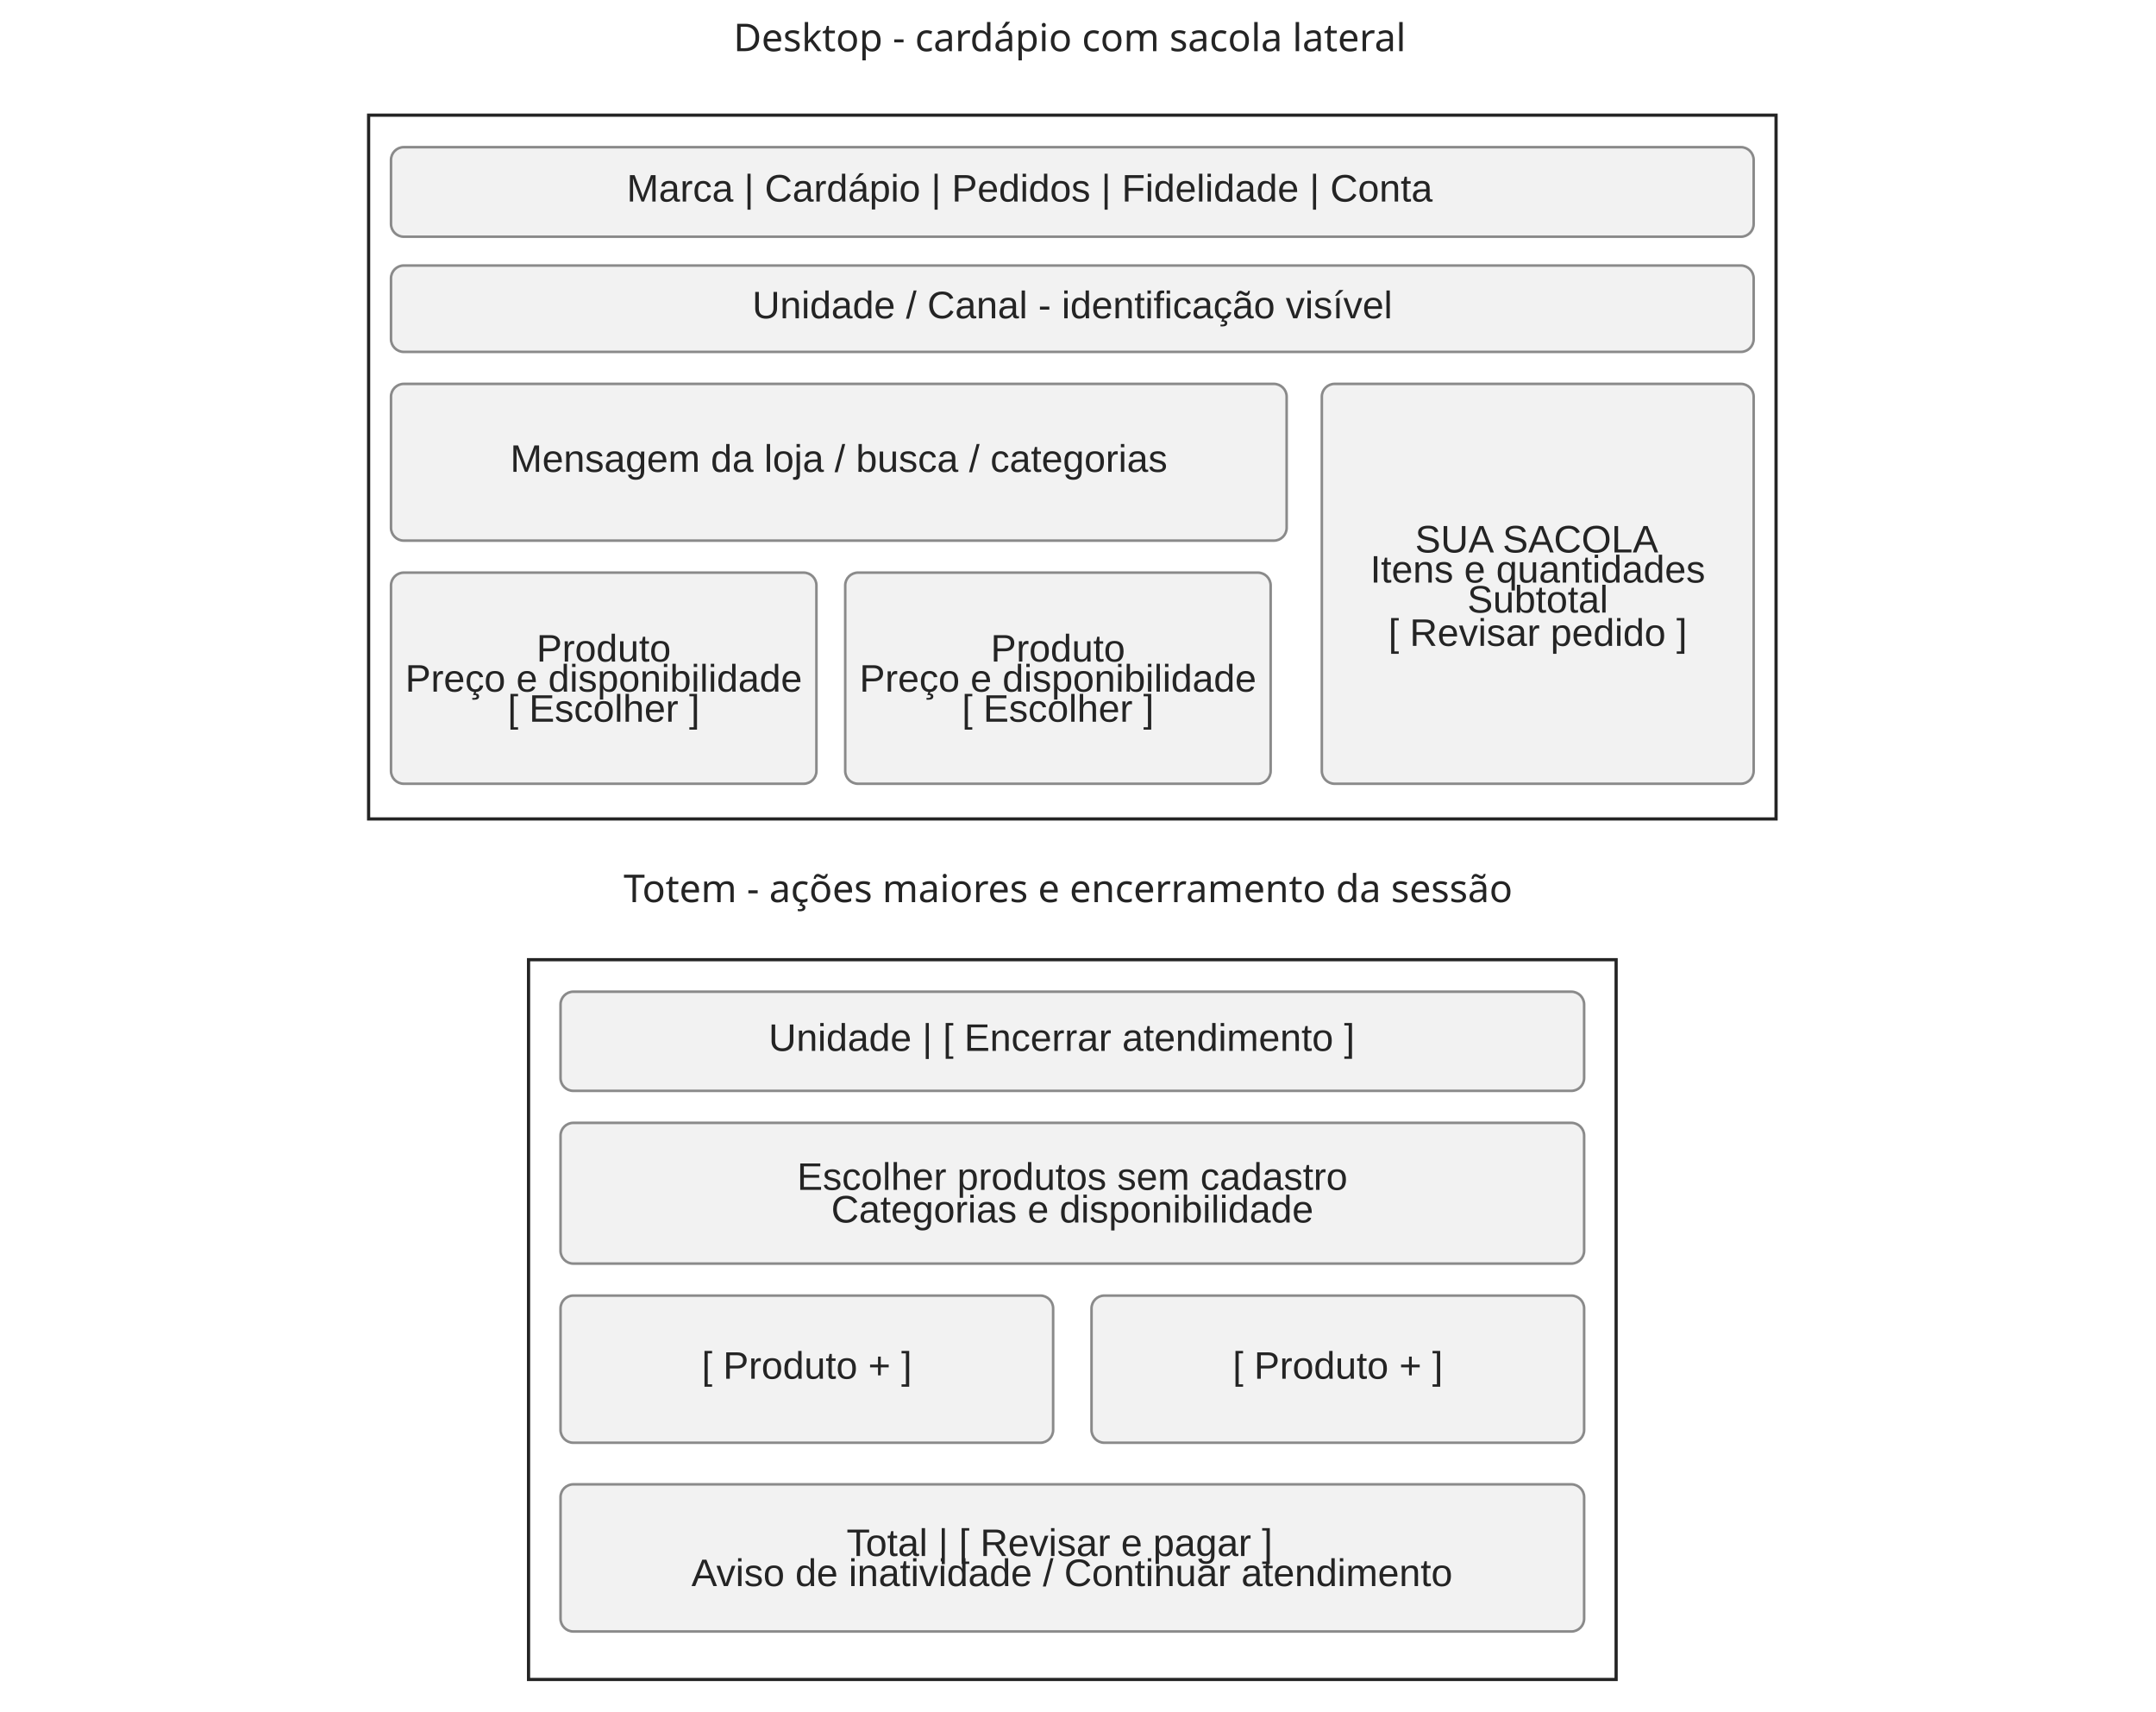
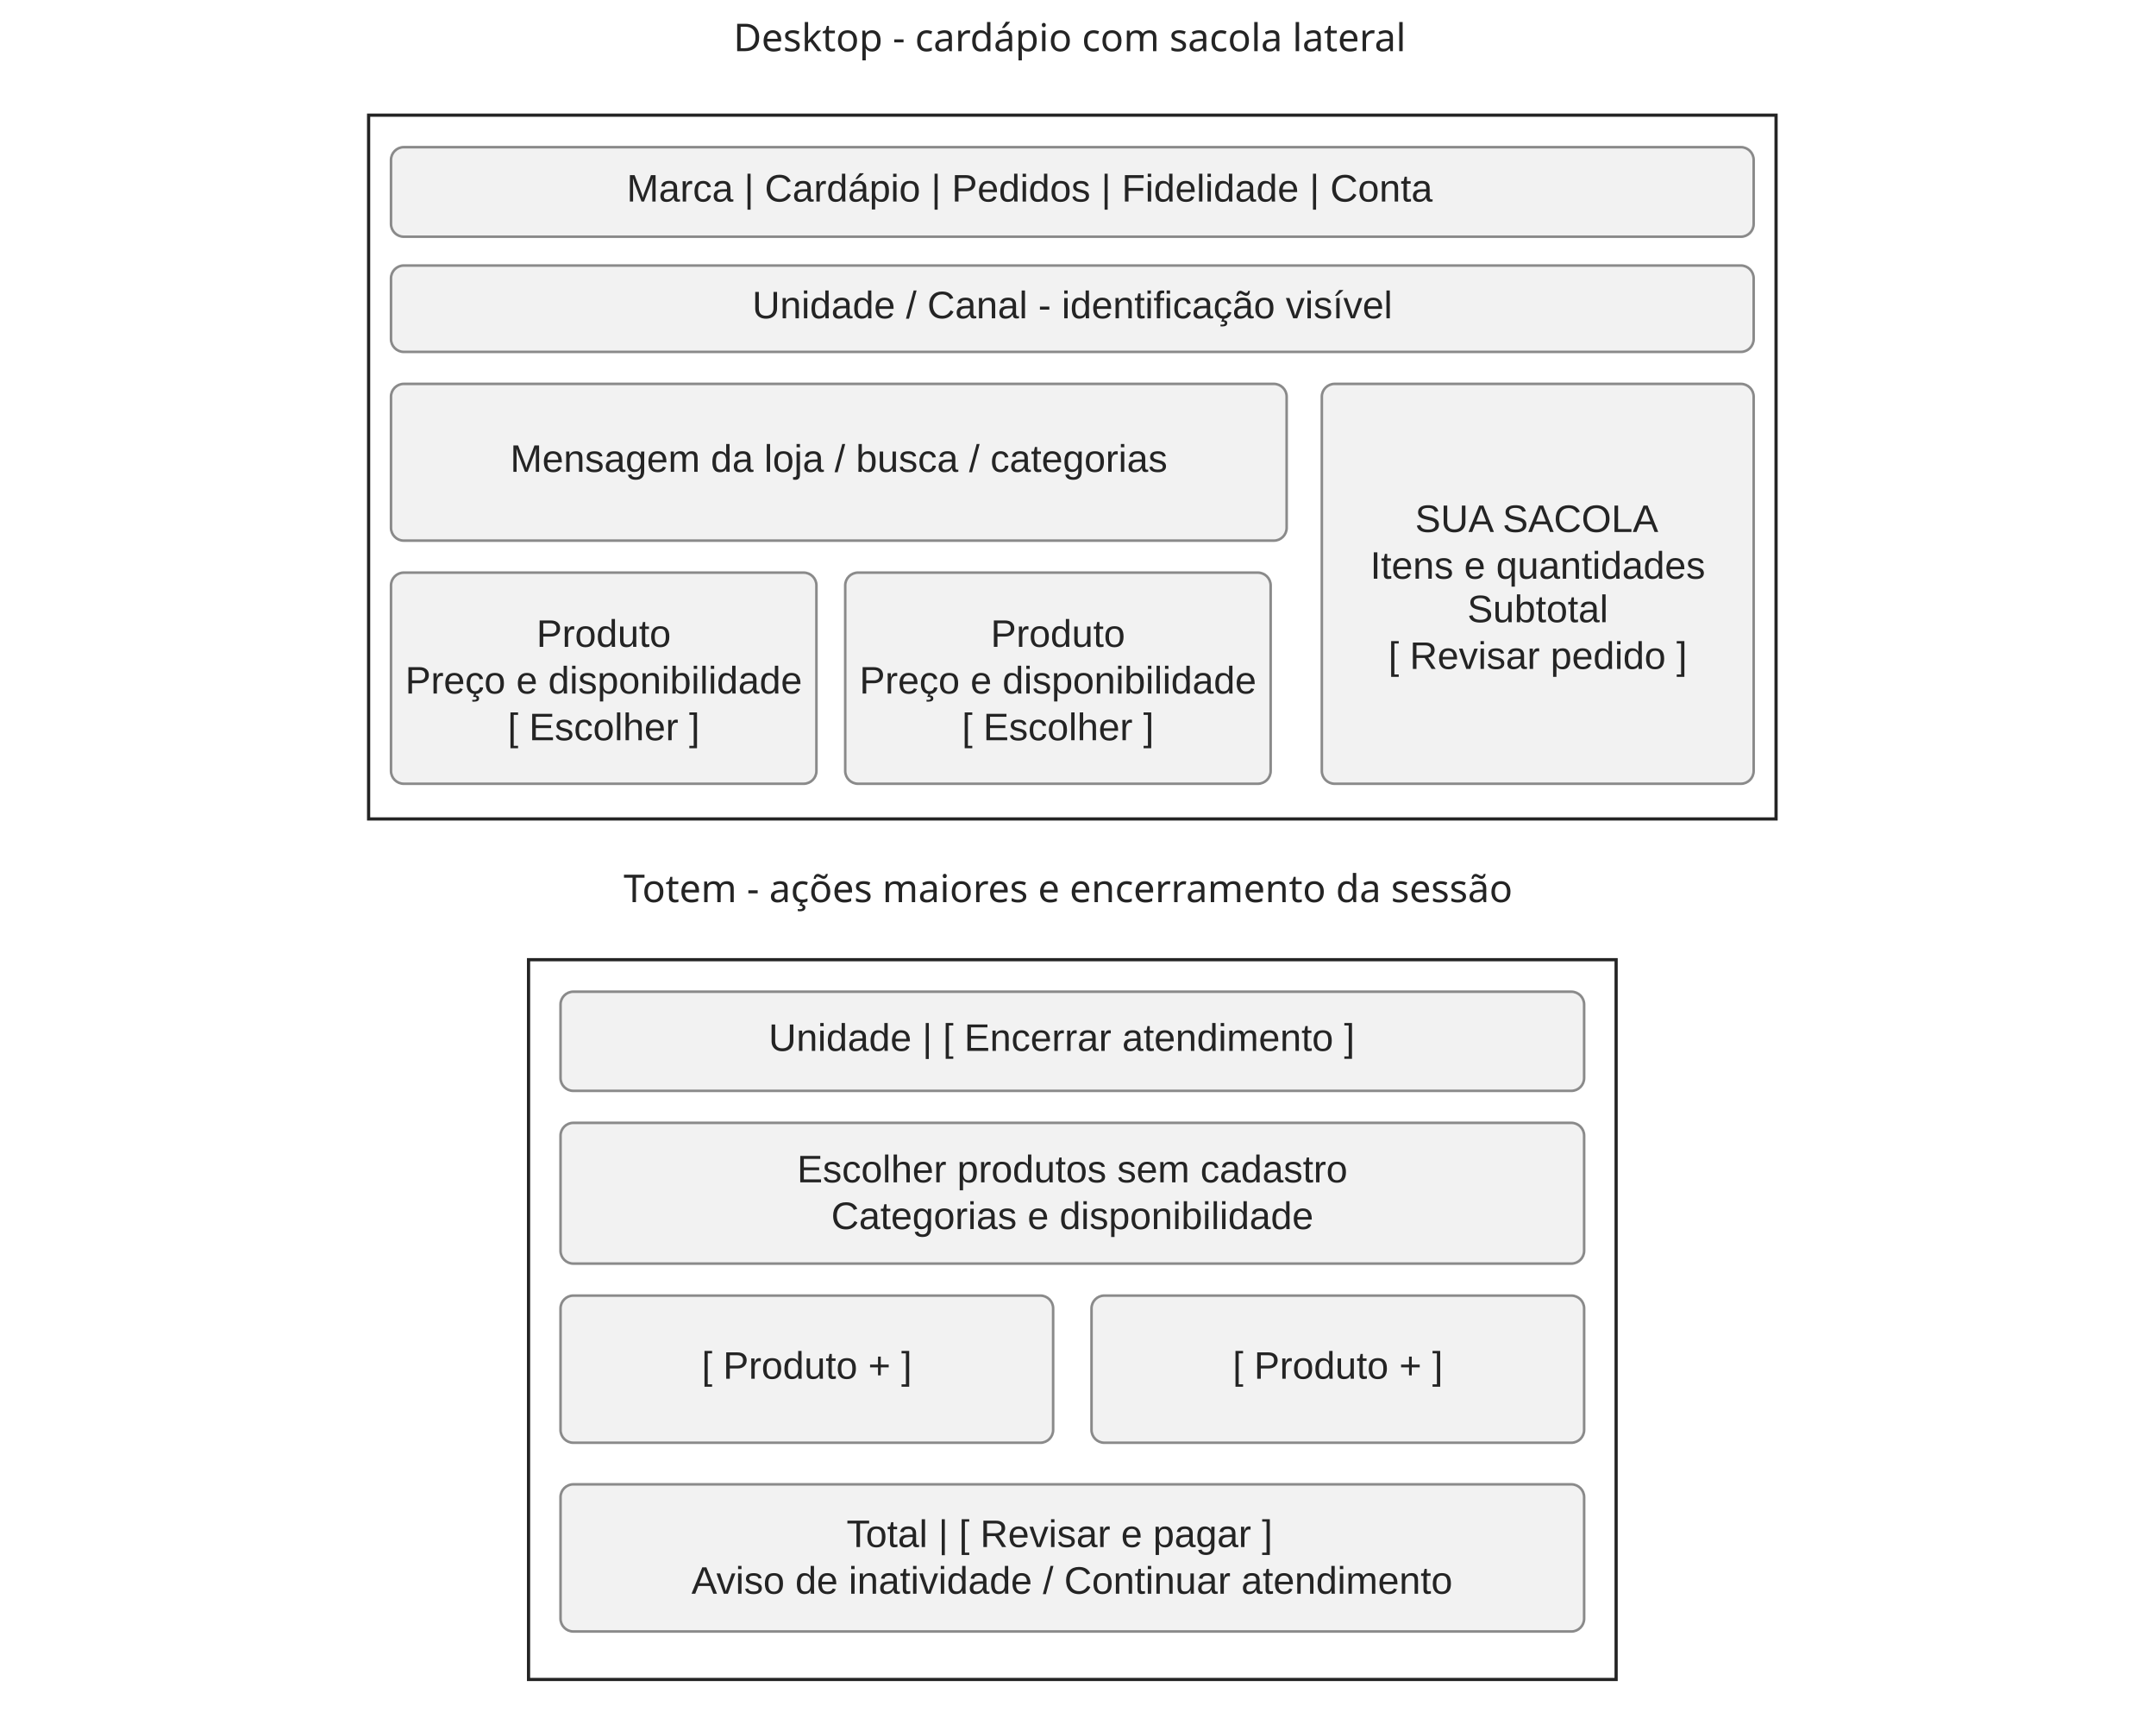
<svg xmlns="http://www.w3.org/2000/svg" width="453.543" height="360" preserveAspectRatio="xMinYMin meet" viewBox="0 0 453 360" version="1.0" fill-rule="evenodd">
  <clipPath id="clip">
    <rect x="0" y="0" width="453.543" height="360" />
  </clipPath>
  <g id="group" transform="scale(1,-1) translate(0,-360)" style="clip-path: url(#clip)">
    <g transform="">
      <g transform=" matrix(0.672897,0,0,0.672897,74.17764,0)">
        <text x="119.065" y="519.0" style="font-family: Arial-Bold; font-size: 12px;fill: rgb(14%,14%,14%); stroke:none;" transform="translate(0,1038) scale(1,-1)">Desktop - cardápio com sacola lateral</text>
        <rect x="5" y="279" width="440" height="220" style="stroke: rgb(14%,14%,14%); stroke-linecap: butt; stroke-width: 1; fill: none; fill-rule: evenodd;" />
        <rect x="12" y="461" width="426" height="28" rx="4" ry="4" style="stroke: rgb(54%,54%,54%); stroke-linecap: butt; stroke-width: 0.8; fill: rgb(95%,95%,95%); fill-rule: evenodd;" />
        <text x="85.696" y="472.0" style="font-family: Arial; font-size: 12px;fill: rgb(14%,14%,14%); stroke:none;" transform="translate(0,944) scale(1,-1)">Marca  |  Cardápio  |  Pedidos  |  Fidelidade  |  Conta</text>
        <rect x="12" y="425" width="426" height="27" rx="4" ry="4" style="stroke: rgb(54%,54%,54%); stroke-linecap: butt; stroke-width: 0.8; fill: rgb(95%,95%,95%); fill-rule: evenodd;" />
        <text x="124.948" y="435.5" style="font-family: Arial; font-size: 12px;fill: rgb(14%,14%,14%); stroke:none;" transform="translate(0,871) scale(1,-1)">Unidade / Canal - identificação visível</text>
        <rect x="12" y="366" width="280" height="49" rx="4" ry="4" style="stroke: rgb(54%,54%,54%); stroke-linecap: butt; stroke-width: 0.8; fill: rgb(95%,95%,95%); fill-rule: evenodd;" />
        <text x="49.276" y="387.5" style="font-family: Arial; font-size: 12px;fill: rgb(14%,14%,14%); stroke:none;" transform="translate(0,775) scale(1,-1)">Mensagem da loja / busca / categorias</text>
        <rect x="12" y="290" width="133" height="66" rx="4" ry="4" style="stroke: rgb(54%,54%,54%); stroke-linecap: butt; stroke-width: 0.8; fill: rgb(95%,95%,95%); fill-rule: evenodd;" />
-         <text x="57.485" y="328.8" style="font-family: Arial; font-size: 12px;fill: rgb(14%,14%,14%); stroke:none;" transform="translate(0,657) scale(1,-1)">Produto</text>
-         <text x="16.458" y="319.2" style="font-family: Arial; font-size: 12px;fill: rgb(14%,14%,14%); stroke:none;" transform="translate(0,638) scale(1,-1)">Preço e disponibilidade</text>
-         <text x="48.488" y="309.6" style="font-family: Arial; font-size: 12px;fill: rgb(14%,14%,14%); stroke:none;" transform="translate(0,619) scale(1,-1)">[ Escolher ]</text>
+         <text x="57.485" y="333.2" style="font-family: Arial; font-size: 12px;fill: rgb(14%,14%,14%); stroke:none;" transform="translate(0,666) scale(1,-1)">Produto</text>
+         <text x="16.458" y="318.8" style="font-family: Arial; font-size: 12px;fill: rgb(14%,14%,14%); stroke:none;" transform="translate(0,637) scale(1,-1)">Preço e disponibilidade</text>
+         <text x="48.488" y="304.4" style="font-family: Arial; font-size: 12px;fill: rgb(14%,14%,14%); stroke:none;" transform="translate(0,608) scale(1,-1)">[ Escolher ]</text>
        <rect x="154" y="290" width="133" height="66" rx="4" ry="4" style="stroke: rgb(54%,54%,54%); stroke-linecap: butt; stroke-width: 0.8; fill: rgb(95%,95%,95%); fill-rule: evenodd;" />
-         <text x="199.485" y="328.8" style="font-family: Arial; font-size: 12px;fill: rgb(14%,14%,14%); stroke:none;" transform="translate(0,657) scale(1,-1)">Produto</text>
-         <text x="158.458" y="319.2" style="font-family: Arial; font-size: 12px;fill: rgb(14%,14%,14%); stroke:none;" transform="translate(0,638) scale(1,-1)">Preço e disponibilidade</text>
-         <text x="190.488" y="309.6" style="font-family: Arial; font-size: 12px;fill: rgb(14%,14%,14%); stroke:none;" transform="translate(0,619) scale(1,-1)">[ Escolher ]</text>
+         <text x="199.485" y="333.2" style="font-family: Arial; font-size: 12px;fill: rgb(14%,14%,14%); stroke:none;" transform="translate(0,666) scale(1,-1)">Produto</text>
+         <text x="158.458" y="318.8" style="font-family: Arial; font-size: 12px;fill: rgb(14%,14%,14%); stroke:none;" transform="translate(0,637) scale(1,-1)">Preço e disponibilidade</text>
+         <text x="190.488" y="304.4" style="font-family: Arial; font-size: 12px;fill: rgb(14%,14%,14%); stroke:none;" transform="translate(0,608) scale(1,-1)">[ Escolher ]</text>
        <rect x="303" y="290" width="135" height="125" rx="4" ry="4" style="stroke: rgb(54%,54%,54%); stroke-linecap: butt; stroke-width: 0.8; fill: rgb(95%,95%,95%); fill-rule: evenodd;" />
-         <text x="332.153" y="362.7" style="font-family: Arial; font-size: 12px;fill: rgb(14%,14%,14%); stroke:none;" transform="translate(0,725) scale(1,-1)">SUA SACOLA</text>
-         <text x="318.126" y="353.1" style="font-family: Arial; font-size: 12px;fill: rgb(14%,14%,14%); stroke:none;" transform="translate(0,706) scale(1,-1)">Itens e quantidades</text>
-         <text x="348.483" y="343.5" style="font-family: Arial; font-size: 12px;fill: rgb(14%,14%,14%); stroke:none;" transform="translate(0,687) scale(1,-1)">Subtotal</text>
-         <text x="323.81" y="333.9" style="font-family: Arial; font-size: 12px;fill: rgb(14%,14%,14%); stroke:none;" transform="translate(0,667) scale(1,-1)">[ Revisar pedido ]</text>
+         <text x="332.153" y="369.3" style="font-family: Arial; font-size: 12px;fill: rgb(14%,14%,14%); stroke:none;" transform="translate(0,738) scale(1,-1)">SUA SACOLA</text>
+         <text x="318.126" y="354.9" style="font-family: Arial; font-size: 12px;fill: rgb(14%,14%,14%); stroke:none;" transform="translate(0,709) scale(1,-1)">Itens e quantidades</text>
+         <text x="348.483" y="340.5" style="font-family: Arial; font-size: 12px;fill: rgb(14%,14%,14%); stroke:none;" transform="translate(0,681) scale(1,-1)">Subtotal</text>
+         <text x="323.81" y="326.1" style="font-family: Arial; font-size: 12px;fill: rgb(14%,14%,14%); stroke:none;" transform="translate(0,652) scale(1,-1)">[ Revisar pedido ]</text>
        <text x="84.708" y="253.0" style="font-family: Arial-Bold; font-size: 12px;fill: rgb(14%,14%,14%); stroke:none;" transform="translate(0,506) scale(1,-1)">Totem - ações maiores e encerramento da sessão</text>
        <rect x="55" y="10" width="340" height="225" rx="7" ry="0" style="stroke: rgb(14%,14%,14%); stroke-linecap: butt; stroke-width: 1; fill: none; fill-rule: evenodd;" />
        <rect x="65" y="194" width="320" height="31" rx="4" ry="4" style="stroke: rgb(54%,54%,54%); stroke-linecap: butt; stroke-width: 0.8; fill: rgb(95%,95%,95%); fill-rule: evenodd;" />
        <text x="130.058" y="206.5" style="font-family: Arial; font-size: 12px;fill: rgb(14%,14%,14%); stroke:none;" transform="translate(0,413) scale(1,-1)">Unidade  |  [ Encerrar atendimento ]</text>
        <rect x="65" y="140" width="320" height="44" rx="4" ry="4" style="stroke: rgb(54%,54%,54%); stroke-linecap: butt; stroke-width: 0.8; fill: rgb(95%,95%,95%); fill-rule: evenodd;" />
-         <text x="138.958" y="163.95" style="font-family: Arial; font-size: 12px;fill: rgb(14%,14%,14%); stroke:none;" transform="translate(0,327) scale(1,-1)">Escolher produtos sem cadastro</text>
-         <text x="149.616" y="153.15" style="font-family: Arial; font-size: 12px;fill: rgb(14%,14%,14%); stroke:none;" transform="translate(0,306) scale(1,-1)">Categorias e disponibilidade</text>
+         <text x="138.958" y="165.6" style="font-family: Arial; font-size: 12px;fill: rgb(14%,14%,14%); stroke:none;" transform="translate(0,331) scale(1,-1)">Escolher produtos sem cadastro</text>
+         <text x="149.616" y="151.2" style="font-family: Arial; font-size: 12px;fill: rgb(14%,14%,14%); stroke:none;" transform="translate(0,302) scale(1,-1)">Categorias e disponibilidade</text>
        <rect x="65" y="84" width="154" height="46" rx="4" ry="4" style="stroke: rgb(54%,54%,54%); stroke-linecap: butt; stroke-width: 0.8; fill: rgb(95%,95%,95%); fill-rule: evenodd;" />
        <text x="109.146" y="104.0" style="font-family: Arial; font-size: 12px;fill: rgb(14%,14%,14%); stroke:none;" transform="translate(0,208) scale(1,-1)">[ Produto + ]</text>
        <rect x="231" y="84" width="154" height="46" rx="4" ry="4" style="stroke: rgb(54%,54%,54%); stroke-linecap: butt; stroke-width: 0.8; fill: rgb(95%,95%,95%); fill-rule: evenodd;" />
        <text x="275.146" y="104.0" style="font-family: Arial; font-size: 12px;fill: rgb(14%,14%,14%); stroke:none;" transform="translate(0,208) scale(1,-1)">[ Produto + ]</text>
        <rect x="65" y="25" width="320" height="46" rx="4" ry="4" style="stroke: rgb(54%,54%,54%); stroke-linecap: butt; stroke-width: 0.8; fill: rgb(95%,95%,95%); fill-rule: evenodd;" />
-         <text x="154.412" y="49.4" style="font-family: Arial; font-size: 12px;fill: rgb(14%,14%,14%); stroke:none;" transform="translate(0,98) scale(1,-1)">Total  |  [ Revisar e pagar ]</text>
-         <text x="105.926" y="39.8" style="font-family: Arial; font-size: 12px;fill: rgb(14%,14%,14%); stroke:none;" transform="translate(0,79) scale(1,-1)">Aviso de inatividade / Continuar atendimento</text>
+         <text x="154.412" y="51.6" style="font-family: Arial; font-size: 12px;fill: rgb(14%,14%,14%); stroke:none;" transform="translate(0,103) scale(1,-1)">Total  |  [ Revisar e pagar ]</text>
+         <text x="105.926" y="37.2" style="font-family: Arial; font-size: 12px;fill: rgb(14%,14%,14%); stroke:none;" transform="translate(0,74) scale(1,-1)">Aviso de inatividade / Continuar atendimento</text>
      </g>
    </g>
  </g>
</svg>
